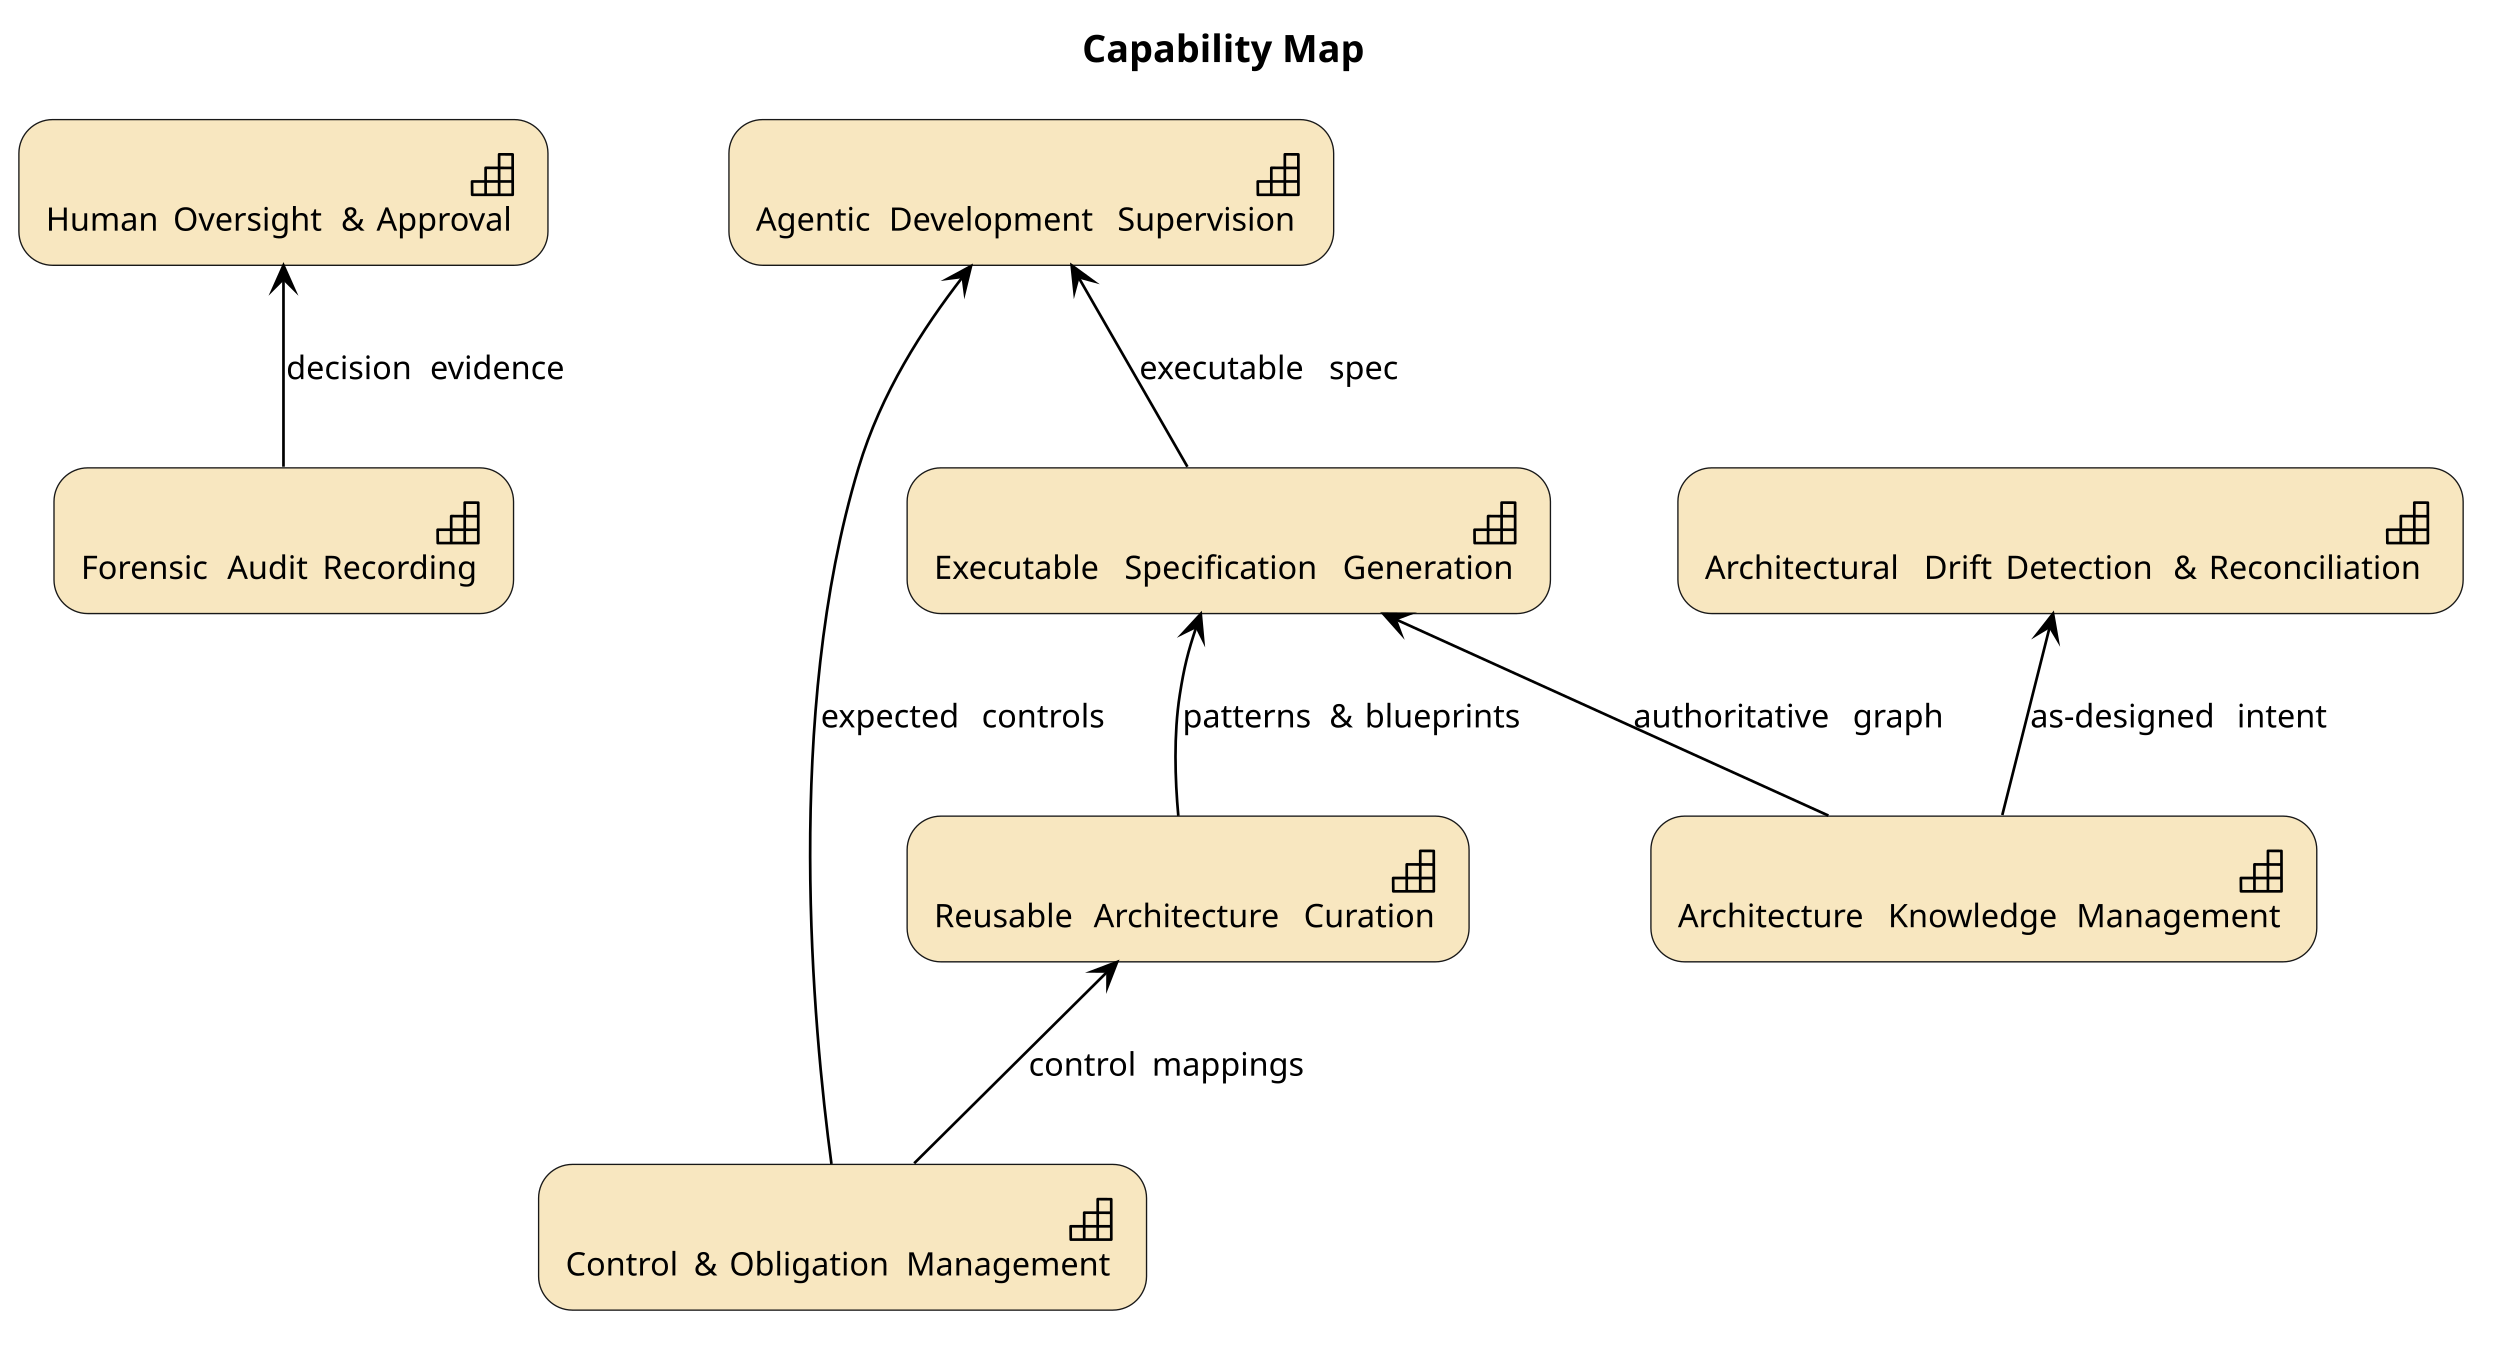
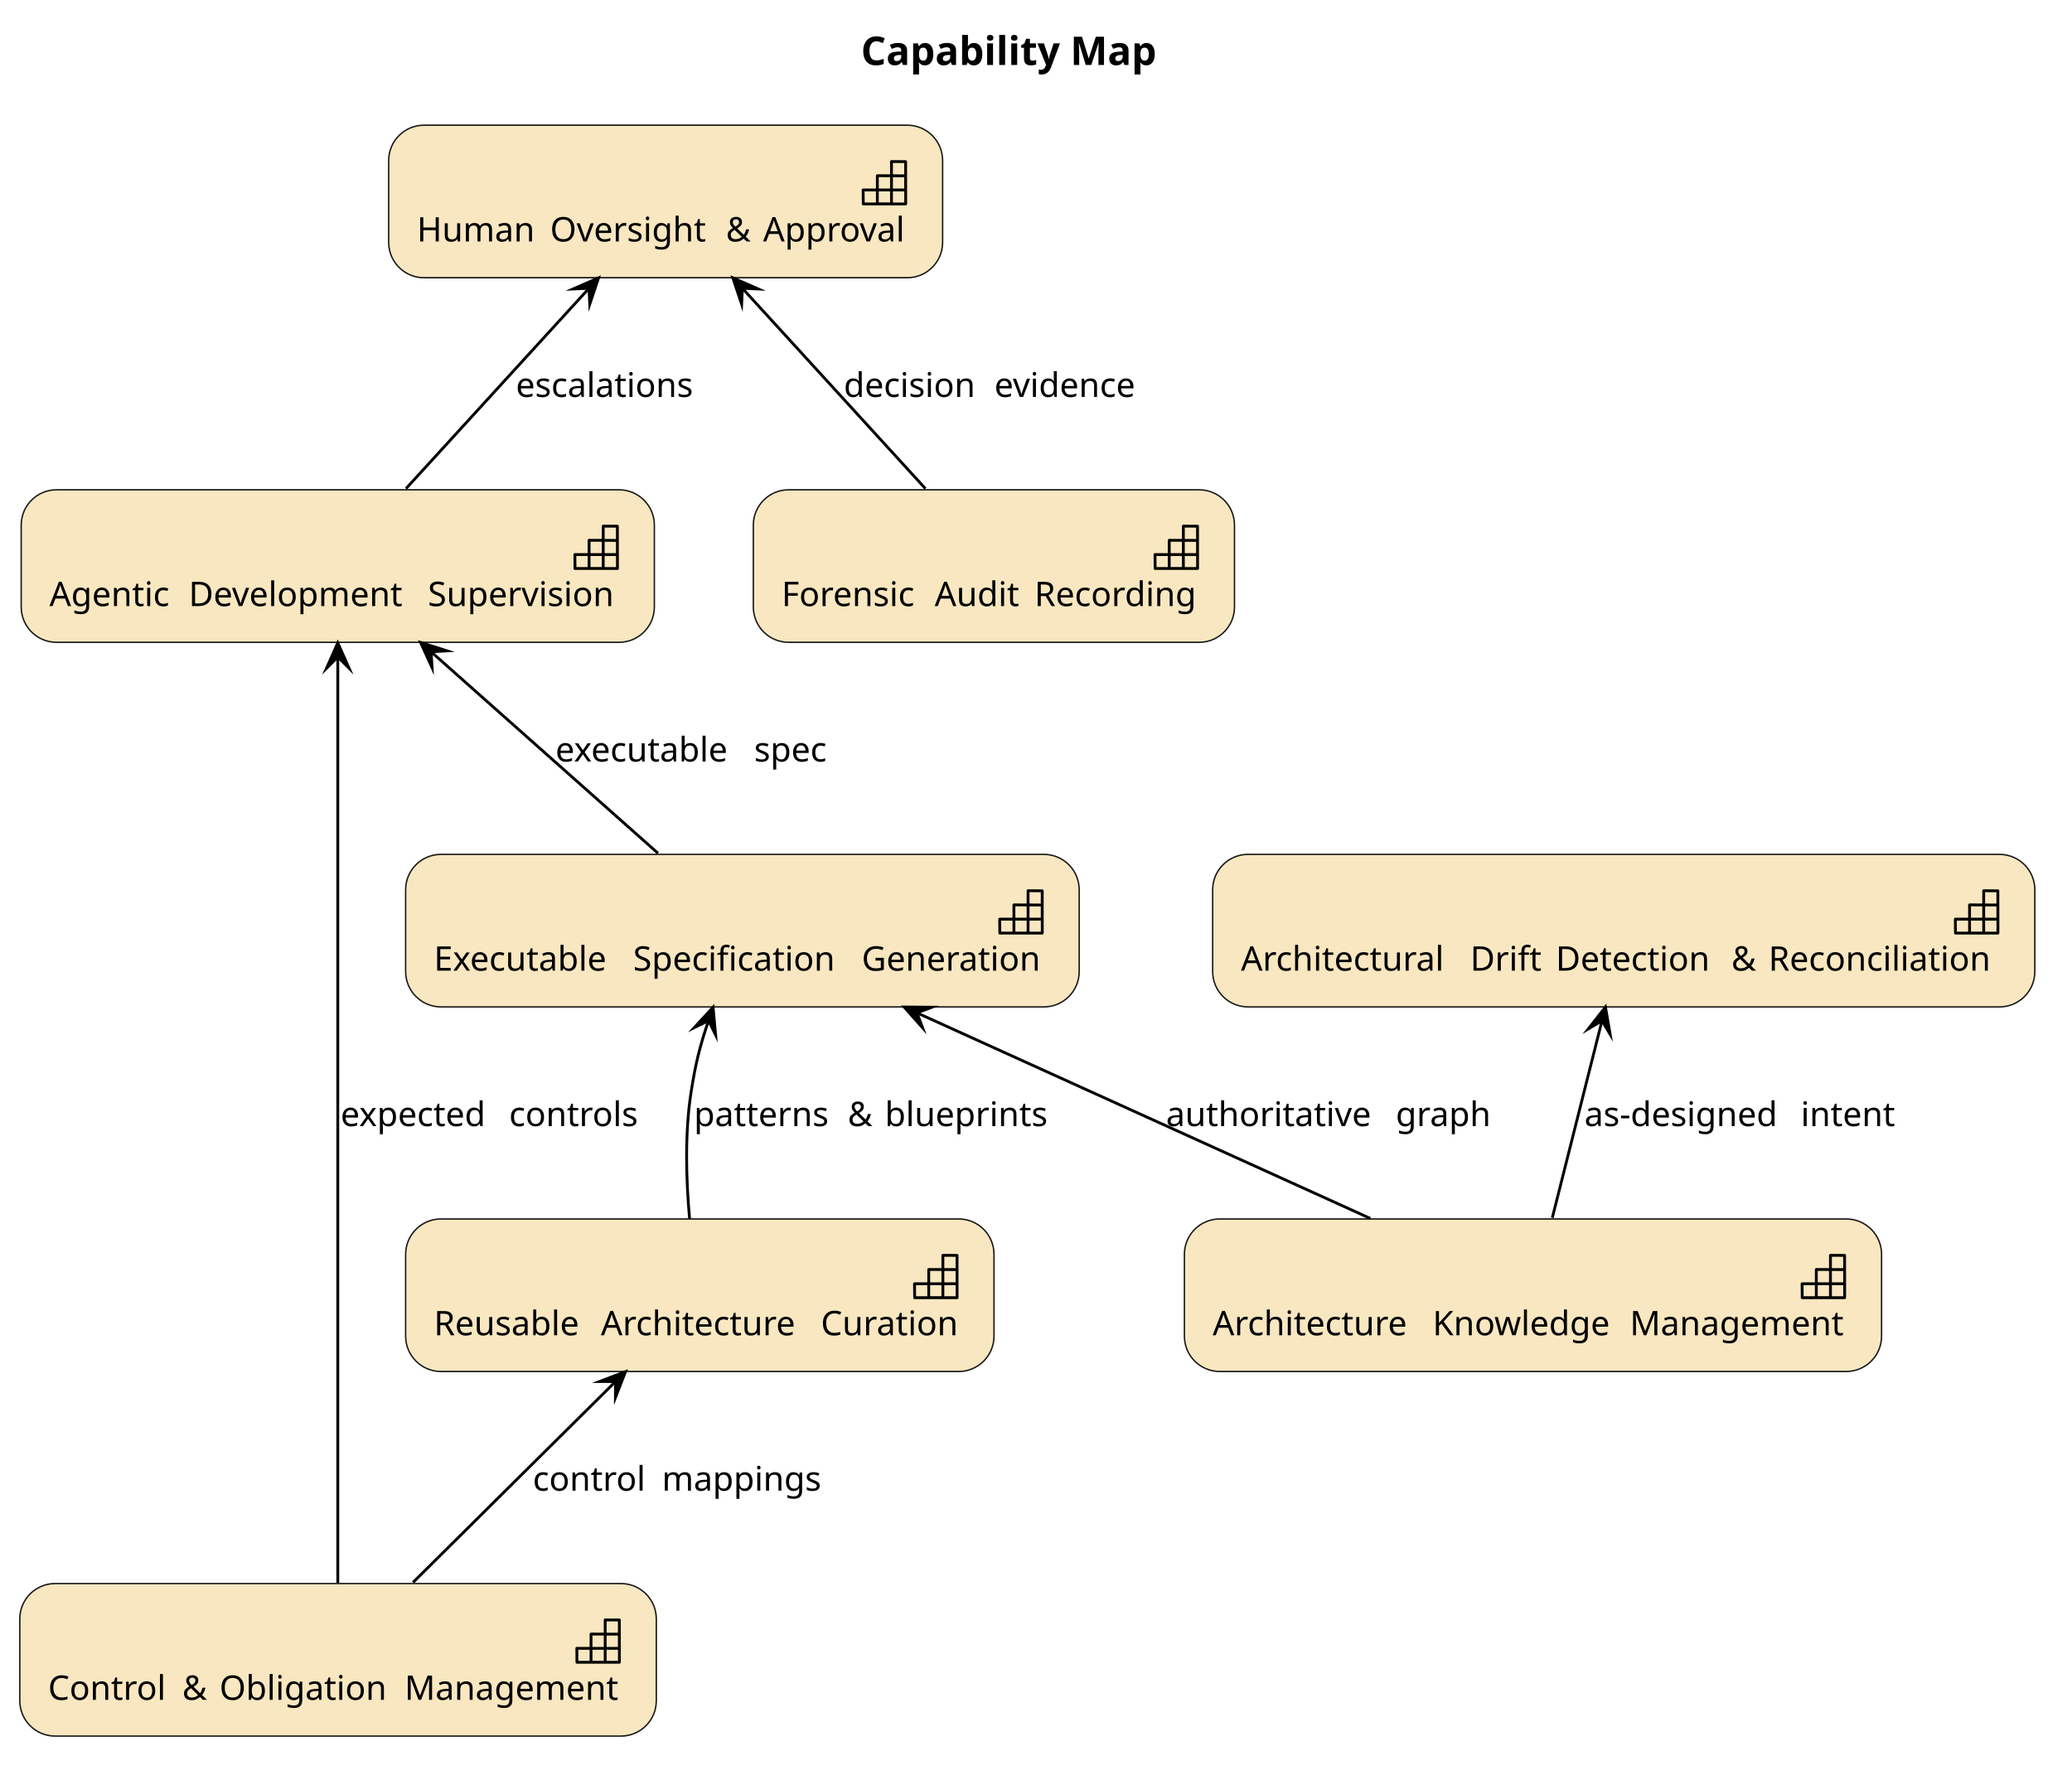
- <svg xmlns="http://www.w3.org/2000/svg" version="1.1" data-diagram-type="DESCRIPTION" style="width:926px;height:499px;background:#FFFFFF;" width="926px" height="499px" viewBox="0 0 926 499" zoomAndPan="magnify" preserveAspectRatio="none" contentStyleType="text/css">
+ <svg xmlns="http://www.w3.org/2000/svg" version="1.1" data-diagram-type="DESCRIPTION" style="width:733px;height:628px;background:#FFFFFF;" width="733px" height="628px" viewBox="0 0 733 628" zoomAndPan="magnify" preserveAspectRatio="none" contentStyleType="text/css">
  <defs />
  <g font-family="sans-serif" lengthAdjust="spacing">
    <g class="title" data-source-line="3">
-       <text x="400.824" y="22.995" fill="#000" font-size="14" textLength="117.701" font-weight="700">Capability Map</text>
+       <text x="304.574" y="22.995" fill="#000" font-size="14" textLength="117.701" font-weight="700">Capability Map</text>
    </g>
    <g class="entity" data-qualified-name="e_id18ec07397a9d5f" id="ent0001" data-source-line="92">
-       <rect x="611.5" y="302.297" width="246.635" height="53.969" fill="#F8E7C0" style="stroke:#181818;stroke-width:0.5;" rx="12.5" ry="12.5" />
-       <path d="M840.052,314.661 A0.5,0.5 0 0 0 839.548,315.161 L839.548,319.686 L835.046,319.665 A0.5,0.5 0 0 0 834.544,320.165 L834.544,324.718 L830.017,324.718 A0.5,0.5 0 0 0 829.516,325.221 L829.563,330.157 A0.5,0.5 0 0 0 830.064,330.651 L845.078,330.651 A0.5,0.5 0 0 0 845.578,330.151 L845.554,315.184 A0.5,0.5 0 0 0 845.056,314.684 M840.548,315.663 L844.554,315.683 L844.56,319.71 L840.548,319.69 M835.544,320.667 L839.548,320.686 L839.548,324.718 L835.544,324.718 M840.548,320.69 L844.554,320.71 L844.554,324.718 L840.548,324.718 M830.521,325.718 L834.544,325.718 L834.544,329.651 L830.56,329.651 M835.544,325.718 L839.548,325.718 L839.548,329.627 L835.544,329.627 M840.548,325.718 L844.57,325.718 L844.577,329.651 L840.548,329.651" fill="#000" />
-       <text x="621.5" y="343.436" fill="#000" font-size="12" textLength="73.992" font-family="Verdana">Architecture</text>
-       <text x="695.492" y="343.436" fill="#000" font-size="12" font-family="Verdana"> </text>
-       <text x="699.307" y="343.436" fill="#000" font-size="12" textLength="65.965" font-family="Verdana">Knowledge</text>
-       <text x="765.271" y="343.436" fill="#000" font-size="12" font-family="Verdana"> </text>
-       <text x="769.086" y="343.436" fill="#000" font-size="12" textLength="79.049" font-family="Verdana">Management</text>
+       <rect x="419" y="431.297" width="246.635" height="53.969" fill="#F8E7C0" style="stroke:#181818;stroke-width:0.5;" rx="12.5" ry="12.5" />
+       <path d="M647.552,443.661 A0.5,0.5 0 0 0 647.048,444.161 L647.048,448.686 L642.546,448.665 A0.5,0.5 0 0 0 642.044,449.165 L642.044,453.718 L637.517,453.718 A0.5,0.5 0 0 0 637.016,454.221 L637.063,459.157 A0.5,0.5 0 0 0 637.564,459.651 L652.578,459.651 A0.5,0.5 0 0 0 653.078,459.151 L653.054,444.184 A0.5,0.5 0 0 0 652.556,443.684 M648.048,444.663 L652.054,444.683 L652.06,448.71 L648.048,448.69 M643.044,449.667 L647.048,449.686 L647.048,453.718 L643.044,453.718 M648.048,449.69 L652.054,449.71 L652.054,453.718 L648.048,453.718 M638.021,454.718 L642.044,454.718 L642.044,458.651 L638.06,458.651 M643.044,454.718 L647.048,454.718 L647.048,458.627 L643.044,458.627 M648.048,454.718 L652.07,454.718 L652.077,458.651 L648.048,458.651" fill="#000" />
+       <text x="429" y="472.436" fill="#000" font-size="12" textLength="73.992" font-family="Verdana">Architecture</text>
+       <text x="502.992" y="472.436" fill="#000" font-size="12" font-family="Verdana"> </text>
+       <text x="506.807" y="472.436" fill="#000" font-size="12" textLength="65.965" font-family="Verdana">Knowledge</text>
+       <text x="572.771" y="472.436" fill="#000" font-size="12" font-family="Verdana"> </text>
+       <text x="576.586" y="472.436" fill="#000" font-size="12" textLength="79.049" font-family="Verdana">Management</text>
    </g>
    <g class="entity" data-qualified-name="e_idafba1b4ab1e756" id="ent0002" data-source-line="92">
-       <rect x="336" y="173.297" width="238.279" height="53.969" fill="#F8E7C0" style="stroke:#181818;stroke-width:0.5;" rx="12.5" ry="12.5" />
-       <path d="M556.196,185.661 A0.5,0.5 0 0 0 555.692,186.161 L555.692,190.686 L551.19,190.665 A0.5,0.5 0 0 0 550.689,191.165 L550.689,195.718 L546.161,195.718 A0.5,0.5 0 0 0 545.661,196.221 L545.708,201.157 A0.5,0.5 0 0 0 546.208,201.651 L561.222,201.651 A0.5,0.5 0 0 0 561.722,201.151 L561.699,186.184 A0.5,0.5 0 0 0 561.201,185.684 M556.692,186.663 L560.698,186.683 L560.704,190.71 L556.692,190.69 M551.689,191.667 L555.692,191.686 L555.692,195.718 L551.689,195.718 M556.692,191.69 L560.698,191.71 L560.698,195.718 L556.692,195.718 M546.665,196.718 L550.689,196.718 L550.689,200.651 L546.705,200.651 M551.689,196.718 L555.693,196.718 L555.693,200.627 L551.689,200.627 M556.693,196.718 L560.714,196.718 L560.722,200.651 L556.693,200.651" fill="#000" />
-       <text x="346" y="214.436" fill="#000" font-size="12" textLength="66.662" font-family="Verdana">Executable</text>
-       <text x="412.662" y="214.436" fill="#000" font-size="12" font-family="Verdana"> </text>
-       <text x="416.477" y="214.436" fill="#000" font-size="12" textLength="77.045" font-family="Verdana">Specification</text>
-       <text x="493.521" y="214.436" fill="#000" font-size="12" font-family="Verdana"> </text>
-       <text x="497.336" y="214.436" fill="#000" font-size="12" textLength="66.943" font-family="Verdana">Generation</text>
+       <rect x="143.5" y="302.297" width="238.279" height="53.969" fill="#F8E7C0" style="stroke:#181818;stroke-width:0.5;" rx="12.5" ry="12.5" />
+       <path d="M363.696,314.661 A0.5,0.5 0 0 0 363.192,315.161 L363.192,319.686 L358.69,319.665 A0.5,0.5 0 0 0 358.189,320.165 L358.189,324.718 L353.661,324.718 A0.5,0.5 0 0 0 353.161,325.221 L353.208,330.157 A0.5,0.5 0 0 0 353.708,330.651 L368.722,330.651 A0.5,0.5 0 0 0 369.222,330.151 L369.199,315.184 A0.5,0.5 0 0 0 368.701,314.684 M364.192,315.663 L368.198,315.683 L368.204,319.71 L364.192,319.69 M359.189,320.667 L363.192,320.686 L363.192,324.718 L359.189,324.718 M364.192,320.69 L368.198,320.71 L368.198,324.718 L364.192,324.718 M354.165,325.718 L358.189,325.718 L358.189,329.651 L354.205,329.651 M359.189,325.718 L363.193,325.718 L363.193,329.627 L359.189,329.627 M364.193,325.718 L368.214,325.718 L368.222,329.651 L364.193,329.651" fill="#000" />
+       <text x="153.5" y="343.436" fill="#000" font-size="12" textLength="66.662" font-family="Verdana">Executable</text>
+       <text x="220.162" y="343.436" fill="#000" font-size="12" font-family="Verdana"> </text>
+       <text x="223.977" y="343.436" fill="#000" font-size="12" textLength="77.045" font-family="Verdana">Specification</text>
+       <text x="301.021" y="343.436" fill="#000" font-size="12" font-family="Verdana"> </text>
+       <text x="304.836" y="343.436" fill="#000" font-size="12" textLength="66.943" font-family="Verdana">Generation</text>
    </g>
    <g class="entity" data-qualified-name="e_id4a1c34ab69d151" id="ent0003" data-source-line="92">
-       <rect x="270" y="44.297" width="223.988" height="53.969" fill="#F8E7C0" style="stroke:#181818;stroke-width:0.5;" rx="12.5" ry="12.5" />
-       <path d="M475.905,56.661 A0.5,0.5 0 0 0 475.401,57.161 L475.401,61.686 L470.899,61.665 A0.5,0.5 0 0 0 470.398,62.165 L470.398,66.718 L465.87,66.718 A0.5,0.5 0 0 0 465.37,67.221 L465.417,72.157 A0.5,0.5 0 0 0 465.917,72.651 L480.931,72.651 A0.5,0.5 0 0 0 481.431,72.151 L481.408,57.184 A0.5,0.5 0 0 0 480.909,56.684 M476.401,57.663 L480.407,57.683 L480.413,61.71 L476.401,61.69 M471.398,62.667 L475.401,62.686 L475.401,66.718 L471.398,66.718 M476.401,62.69 L480.407,62.71 L480.407,66.718 L476.401,66.718 M466.374,67.718 L470.398,67.718 L470.398,71.651 L466.414,71.651 M471.398,67.718 L475.402,67.718 L475.402,71.627 L471.398,71.627 M476.402,67.718 L480.423,67.718 L480.431,71.651 L476.402,71.651" fill="#000" />
-       <text x="280" y="85.436" fill="#000" font-size="12" textLength="45.451" font-family="Verdana">Agentic</text>
-       <text x="325.451" y="85.436" fill="#000" font-size="12" font-family="Verdana"> </text>
-       <text x="329.266" y="85.436" fill="#000" font-size="12" textLength="80.783" font-family="Verdana">Development</text>
-       <text x="410.049" y="85.436" fill="#000" font-size="12" font-family="Verdana"> </text>
-       <text x="413.863" y="85.436" fill="#000" font-size="12" textLength="70.125" font-family="Verdana">Supervision</text>
+       <rect x="7.5" y="173.297" width="223.988" height="53.969" fill="#F8E7C0" style="stroke:#181818;stroke-width:0.5;" rx="12.5" ry="12.5" />
+       <path d="M213.405,185.661 A0.5,0.5 0 0 0 212.901,186.161 L212.901,190.686 L208.399,190.665 A0.5,0.5 0 0 0 207.898,191.165 L207.898,195.718 L203.37,195.718 A0.5,0.5 0 0 0 202.87,196.221 L202.917,201.157 A0.5,0.5 0 0 0 203.417,201.651 L218.431,201.651 A0.5,0.5 0 0 0 218.931,201.151 L218.908,186.184 A0.5,0.5 0 0 0 218.409,185.684 M213.901,186.663 L217.907,186.683 L217.913,190.71 L213.901,190.69 M208.898,191.667 L212.901,191.686 L212.901,195.718 L208.898,195.718 M213.901,191.69 L217.907,191.71 L217.907,195.718 L213.901,195.718 M203.874,196.718 L207.898,196.718 L207.898,200.651 L203.914,200.651 M208.898,196.718 L212.902,196.718 L212.902,200.627 L208.898,200.627 M213.902,196.718 L217.923,196.718 L217.931,200.651 L213.902,200.651" fill="#000" />
+       <text x="17.5" y="214.436" fill="#000" font-size="12" textLength="45.451" font-family="Verdana">Agentic</text>
+       <text x="62.951" y="214.436" fill="#000" font-size="12" font-family="Verdana"> </text>
+       <text x="66.766" y="214.436" fill="#000" font-size="12" textLength="80.783" font-family="Verdana">Development</text>
+       <text x="147.549" y="214.436" fill="#000" font-size="12" font-family="Verdana"> </text>
+       <text x="151.363" y="214.436" fill="#000" font-size="12" textLength="70.125" font-family="Verdana">Supervision</text>
    </g>
    <g class="entity" data-qualified-name="e_idc29413a2099958" id="ent0004" data-source-line="92">
-       <rect x="20" y="173.297" width="170.217" height="53.969" fill="#F8E7C0" style="stroke:#181818;stroke-width:0.5;" rx="12.5" ry="12.5" />
-       <path d="M172.134,185.661 A0.5,0.5 0 0 0 171.63,186.161 L171.63,190.686 L167.128,190.665 A0.5,0.5 0 0 0 166.626,191.165 L166.626,195.718 L162.099,195.718 A0.5,0.5 0 0 0 161.598,196.221 L161.645,201.157 A0.5,0.5 0 0 0 162.146,201.651 L177.16,201.651 A0.5,0.5 0 0 0 177.66,201.151 L177.636,186.184 A0.5,0.5 0 0 0 177.138,185.684 M172.63,186.663 L176.636,186.683 L176.642,190.71 L172.63,190.69 M167.626,191.667 L171.63,191.686 L171.63,195.718 L167.626,195.718 M172.63,191.69 L176.636,191.71 L176.636,195.718 L172.63,195.718 M162.603,196.718 L166.626,196.718 L166.626,200.651 L162.642,200.651 M167.626,196.718 L171.63,196.718 L171.63,200.627 L167.626,200.627 M172.63,196.718 L176.652,196.718 L176.659,200.651 L172.63,200.651" fill="#000" />
-       <text x="30" y="214.436" fill="#000" font-size="12" textLength="50.35" font-family="Verdana">Forensic</text>
-       <text x="80.35" y="214.436" fill="#000" font-size="12" font-family="Verdana"> </text>
-       <text x="84.164" y="214.436" fill="#000" font-size="12" textLength="31.471" font-family="Verdana">Audit</text>
-       <text x="115.635" y="214.436" fill="#000" font-size="12" font-family="Verdana"> </text>
-       <text x="119.449" y="214.436" fill="#000" font-size="12" textLength="60.768" font-family="Verdana">Recording</text>
+       <rect x="266.5" y="173.297" width="170.217" height="53.969" fill="#F8E7C0" style="stroke:#181818;stroke-width:0.5;" rx="12.5" ry="12.5" />
+       <path d="M418.634,185.661 A0.5,0.5 0 0 0 418.13,186.161 L418.13,190.686 L413.628,190.665 A0.5,0.5 0 0 0 413.126,191.165 L413.126,195.718 L408.599,195.718 A0.5,0.5 0 0 0 408.098,196.221 L408.145,201.157 A0.5,0.5 0 0 0 408.646,201.651 L423.66,201.651 A0.5,0.5 0 0 0 424.16,201.151 L424.136,186.184 A0.5,0.5 0 0 0 423.638,185.684 M419.13,186.663 L423.136,186.683 L423.142,190.71 L419.13,190.69 M414.126,191.667 L418.13,191.686 L418.13,195.718 L414.126,195.718 M419.13,191.69 L423.136,191.71 L423.136,195.718 L419.13,195.718 M409.103,196.718 L413.126,196.718 L413.126,200.651 L409.142,200.651 M414.126,196.718 L418.13,196.718 L418.13,200.627 L414.126,200.627 M419.13,196.718 L423.152,196.718 L423.159,200.651 L419.13,200.651" fill="#000" />
+       <text x="276.5" y="214.436" fill="#000" font-size="12" textLength="50.35" font-family="Verdana">Forensic</text>
+       <text x="326.85" y="214.436" fill="#000" font-size="12" font-family="Verdana"> </text>
+       <text x="330.664" y="214.436" fill="#000" font-size="12" textLength="31.471" font-family="Verdana">Audit</text>
+       <text x="362.135" y="214.436" fill="#000" font-size="12" font-family="Verdana"> </text>
+       <text x="365.949" y="214.436" fill="#000" font-size="12" textLength="60.768" font-family="Verdana">Recording</text>
    </g>
    <g class="entity" data-qualified-name="e_id41aa3eb894c852" id="ent0005" data-source-line="92">
-       <rect x="621.5" y="173.297" width="290.85" height="53.969" fill="#F8E7C0" style="stroke:#181818;stroke-width:0.5;" rx="12.5" ry="12.5" />
-       <path d="M894.267,185.661 A0.5,0.5 0 0 0 893.763,186.161 L893.763,190.686 L889.261,190.665 A0.5,0.5 0 0 0 888.759,191.165 L888.759,195.718 L884.231,195.718 A0.5,0.5 0 0 0 883.731,196.221 L883.778,201.157 A0.5,0.5 0 0 0 884.279,201.651 L899.293,201.651 A0.5,0.5 0 0 0 899.793,201.151 L899.769,186.184 A0.5,0.5 0 0 0 899.271,185.684 M894.763,186.663 L898.769,186.683 L898.774,190.71 L894.763,190.69 M889.759,191.667 L893.763,191.686 L893.763,195.718 L889.759,195.718 M894.763,191.69 L898.769,191.71 L898.769,195.718 L894.763,195.718 M884.736,196.718 L888.759,196.718 L888.759,200.651 L884.775,200.651 M889.759,196.718 L893.763,196.718 L893.763,200.627 L889.759,200.627 M894.763,196.718 L898.784,196.718 L898.792,200.651 L894.763,200.651" fill="#000" />
-       <text x="631.5" y="214.436" fill="#000" font-size="12" textLength="77.297" font-family="Verdana">Architectural</text>
-       <text x="708.797" y="214.436" fill="#000" font-size="12" font-family="Verdana"> </text>
-       <text x="712.611" y="214.436" fill="#000" font-size="12" textLength="26.438" font-family="Verdana">Drift</text>
-       <text x="739.049" y="214.436" fill="#000" font-size="12" font-family="Verdana"> </text>
-       <text x="742.863" y="214.436" fill="#000" font-size="12" textLength="58.295" font-family="Verdana">Detection</text>
-       <text x="801.158" y="214.436" fill="#000" font-size="12" font-family="Verdana"> </text>
-       <text x="804.973" y="214.436" fill="#000" font-size="12" font-family="Verdana">&amp;</text>
-       <text x="814.33" y="214.436" fill="#000" font-size="12" font-family="Verdana"> </text>
-       <text x="818.145" y="214.436" fill="#000" font-size="12" textLength="84.205" font-family="Verdana">Reconciliation</text>
+       <rect x="429" y="302.297" width="290.85" height="53.969" fill="#F8E7C0" style="stroke:#181818;stroke-width:0.5;" rx="12.5" ry="12.5" />
+       <path d="M701.767,314.661 A0.5,0.5 0 0 0 701.263,315.161 L701.263,319.686 L696.761,319.665 A0.5,0.5 0 0 0 696.259,320.165 L696.259,324.718 L691.731,324.718 A0.5,0.5 0 0 0 691.231,325.221 L691.278,330.157 A0.5,0.5 0 0 0 691.779,330.651 L706.793,330.651 A0.5,0.5 0 0 0 707.293,330.151 L707.269,315.184 A0.5,0.5 0 0 0 706.771,314.684 M702.263,315.663 L706.269,315.683 L706.274,319.71 L702.263,319.69 M697.259,320.667 L701.263,320.686 L701.263,324.718 L697.259,324.718 M702.263,320.69 L706.269,320.71 L706.269,324.718 L702.263,324.718 M692.236,325.718 L696.259,325.718 L696.259,329.651 L692.275,329.651 M697.259,325.718 L701.263,325.718 L701.263,329.627 L697.259,329.627 M702.263,325.718 L706.284,325.718 L706.292,329.651 L702.263,329.651" fill="#000" />
+       <text x="439" y="343.436" fill="#000" font-size="12" textLength="77.297" font-family="Verdana">Architectural</text>
+       <text x="516.297" y="343.436" fill="#000" font-size="12" font-family="Verdana"> </text>
+       <text x="520.111" y="343.436" fill="#000" font-size="12" textLength="26.438" font-family="Verdana">Drift</text>
+       <text x="546.549" y="343.436" fill="#000" font-size="12" font-family="Verdana"> </text>
+       <text x="550.363" y="343.436" fill="#000" font-size="12" textLength="58.295" font-family="Verdana">Detection</text>
+       <text x="608.658" y="343.436" fill="#000" font-size="12" font-family="Verdana"> </text>
+       <text x="612.473" y="343.436" fill="#000" font-size="12" font-family="Verdana">&amp;</text>
+       <text x="621.83" y="343.436" fill="#000" font-size="12" font-family="Verdana"> </text>
+       <text x="625.645" y="343.436" fill="#000" font-size="12" textLength="84.205" font-family="Verdana">Reconciliation</text>
    </g>
    <g class="entity" data-qualified-name="e_id08f340a094e552" id="ent0006" data-source-line="92">
-       <rect x="7" y="44.297" width="195.963" height="53.969" fill="#F8E7C0" style="stroke:#181818;stroke-width:0.5;" rx="12.5" ry="12.5" />
-       <path d="M184.88,56.661 A0.5,0.5 0 0 0 184.376,57.161 L184.376,61.686 L179.874,61.665 A0.5,0.5 0 0 0 179.372,62.165 L179.372,66.718 L174.845,66.718 A0.5,0.5 0 0 0 174.345,67.221 L174.392,72.157 A0.5,0.5 0 0 0 174.892,72.651 L189.906,72.651 A0.5,0.5 0 0 0 190.406,72.151 L190.382,57.184 A0.5,0.5 0 0 0 189.884,56.684 M185.376,57.663 L189.382,57.683 L189.388,61.71 L185.376,61.69 M180.372,62.667 L184.376,62.686 L184.376,66.718 L180.372,66.718 M185.376,62.69 L189.382,62.71 L189.382,66.718 L185.376,66.718 M175.349,67.718 L179.372,67.718 L179.372,71.651 L175.388,71.651 M180.372,67.718 L184.376,67.718 L184.376,71.627 L180.372,71.627 M185.376,67.718 L189.398,67.718 L189.406,71.651 L185.376,71.651" fill="#000" />
-       <text x="17" y="85.436" fill="#000" font-size="12" textLength="43.277" font-family="Verdana">Human</text>
-       <text x="60.277" y="85.436" fill="#000" font-size="12" font-family="Verdana"> </text>
-       <text x="64.092" y="85.436" fill="#000" font-size="12" textLength="58.377" font-family="Verdana">Oversight</text>
-       <text x="122.469" y="85.436" fill="#000" font-size="12" font-family="Verdana"> </text>
-       <text x="126.283" y="85.436" fill="#000" font-size="12" font-family="Verdana">&amp;</text>
-       <text x="135.641" y="85.436" fill="#000" font-size="12" font-family="Verdana"> </text>
-       <text x="139.455" y="85.436" fill="#000" font-size="12" textLength="53.508" font-family="Verdana">Approval</text>
+       <rect x="137.5" y="44.297" width="195.963" height="53.969" fill="#F8E7C0" style="stroke:#181818;stroke-width:0.5;" rx="12.5" ry="12.5" />
+       <path d="M315.38,56.661 A0.5,0.5 0 0 0 314.876,57.161 L314.876,61.686 L310.374,61.665 A0.5,0.5 0 0 0 309.872,62.165 L309.872,66.718 L305.345,66.718 A0.5,0.5 0 0 0 304.845,67.221 L304.892,72.157 A0.5,0.5 0 0 0 305.392,72.651 L320.406,72.651 A0.5,0.5 0 0 0 320.906,72.151 L320.882,57.184 A0.5,0.5 0 0 0 320.384,56.684 M315.876,57.663 L319.882,57.683 L319.888,61.71 L315.876,61.69 M310.872,62.667 L314.876,62.686 L314.876,66.718 L310.872,66.718 M315.876,62.69 L319.882,62.71 L319.882,66.718 L315.876,66.718 M305.849,67.718 L309.872,67.718 L309.872,71.651 L305.888,71.651 M310.872,67.718 L314.876,67.718 L314.876,71.627 L310.872,71.627 M315.876,67.718 L319.898,67.718 L319.906,71.651 L315.876,71.651" fill="#000" />
+       <text x="147.5" y="85.436" fill="#000" font-size="12" textLength="43.277" font-family="Verdana">Human</text>
+       <text x="190.777" y="85.436" fill="#000" font-size="12" font-family="Verdana"> </text>
+       <text x="194.592" y="85.436" fill="#000" font-size="12" textLength="58.377" font-family="Verdana">Oversight</text>
+       <text x="252.969" y="85.436" fill="#000" font-size="12" font-family="Verdana"> </text>
+       <text x="256.783" y="85.436" fill="#000" font-size="12" font-family="Verdana">&amp;</text>
+       <text x="266.141" y="85.436" fill="#000" font-size="12" font-family="Verdana"> </text>
+       <text x="269.955" y="85.436" fill="#000" font-size="12" textLength="53.508" font-family="Verdana">Approval</text>
    </g>
    <g class="entity" data-qualified-name="e_id72468b5b403450" id="ent0007" data-source-line="92">
-       <rect x="199.5" y="431.297" width="225.178" height="53.969" fill="#F8E7C0" style="stroke:#181818;stroke-width:0.5;" rx="12.5" ry="12.5" />
-       <path d="M406.595,443.661 A0.5,0.5 0 0 0 406.091,444.161 L406.091,448.686 L401.589,448.665 A0.5,0.5 0 0 0 401.087,449.165 L401.087,453.718 L396.56,453.718 A0.5,0.5 0 0 0 396.059,454.221 L396.106,459.157 A0.5,0.5 0 0 0 396.607,459.651 L411.621,459.651 A0.5,0.5 0 0 0 412.121,459.151 L412.097,444.184 A0.5,0.5 0 0 0 411.599,443.684 M407.091,444.663 L411.097,444.683 L411.103,448.71 L407.091,448.69 M402.087,449.667 L406.091,449.686 L406.091,453.718 L402.087,453.718 M407.091,449.69 L411.097,449.71 L411.097,453.718 L407.091,453.718 M397.064,454.718 L401.087,454.718 L401.087,458.651 L397.103,458.651 M402.087,454.718 L406.091,454.718 L406.091,458.627 L402.087,458.627 M407.091,454.718 L411.113,454.718 L411.12,458.651 L407.091,458.651" fill="#000" />
-       <text x="209.5" y="472.436" fill="#000" font-size="12" textLength="43.641" font-family="Verdana">Control</text>
-       <text x="253.141" y="472.436" fill="#000" font-size="12" font-family="Verdana"> </text>
-       <text x="256.955" y="472.436" fill="#000" font-size="12" font-family="Verdana">&amp;</text>
-       <text x="266.313" y="472.436" fill="#000" font-size="12" font-family="Verdana"> </text>
-       <text x="270.127" y="472.436" fill="#000" font-size="12" textLength="61.688" font-family="Verdana">Obligation</text>
-       <text x="331.814" y="472.436" fill="#000" font-size="12" font-family="Verdana"> </text>
-       <text x="335.629" y="472.436" fill="#000" font-size="12" textLength="79.049" font-family="Verdana">Management</text>
+       <rect x="7" y="560.297" width="225.178" height="53.969" fill="#F8E7C0" style="stroke:#181818;stroke-width:0.5;" rx="12.5" ry="12.5" />
+       <path d="M214.095,572.661 A0.5,0.5 0 0 0 213.591,573.161 L213.591,577.686 L209.089,577.665 A0.5,0.5 0 0 0 208.587,578.165 L208.587,582.718 L204.06,582.718 A0.5,0.5 0 0 0 203.559,583.221 L203.606,588.157 A0.5,0.5 0 0 0 204.107,588.651 L219.121,588.651 A0.5,0.5 0 0 0 219.621,588.151 L219.597,573.184 A0.5,0.5 0 0 0 219.099,572.684 M214.591,573.663 L218.597,573.683 L218.603,577.71 L214.591,577.69 M209.587,578.667 L213.591,578.686 L213.591,582.718 L209.587,582.718 M214.591,578.69 L218.597,578.71 L218.597,582.718 L214.591,582.718 M204.564,583.718 L208.587,583.718 L208.587,587.651 L204.603,587.651 M209.587,583.718 L213.591,583.718 L213.591,587.627 L209.587,587.627 M214.591,583.718 L218.613,583.718 L218.62,587.651 L214.591,587.651" fill="#000" />
+       <text x="17" y="601.436" fill="#000" font-size="12" textLength="43.641" font-family="Verdana">Control</text>
+       <text x="60.641" y="601.436" fill="#000" font-size="12" font-family="Verdana"> </text>
+       <text x="64.455" y="601.436" fill="#000" font-size="12" font-family="Verdana">&amp;</text>
+       <text x="73.813" y="601.436" fill="#000" font-size="12" font-family="Verdana"> </text>
+       <text x="77.627" y="601.436" fill="#000" font-size="12" textLength="61.688" font-family="Verdana">Obligation</text>
+       <text x="139.314" y="601.436" fill="#000" font-size="12" font-family="Verdana"> </text>
+       <text x="143.129" y="601.436" fill="#000" font-size="12" textLength="79.049" font-family="Verdana">Management</text>
    </g>
    <g class="entity" data-qualified-name="e_id752d1de3794f5f" id="ent0008" data-source-line="92">
-       <rect x="336" y="302.297" width="208.145" height="53.969" fill="#F8E7C0" style="stroke:#181818;stroke-width:0.5;" rx="12.5" ry="12.5" />
-       <path d="M526.062,314.661 A0.5,0.5 0 0 0 525.558,315.161 L525.558,319.686 L521.056,319.665 A0.5,0.5 0 0 0 520.554,320.165 L520.554,324.718 L516.026,324.718 A0.5,0.5 0 0 0 515.526,325.221 L515.573,330.157 A0.5,0.5 0 0 0 516.073,330.651 L531.087,330.651 A0.5,0.5 0 0 0 531.588,330.151 L531.564,315.184 A0.5,0.5 0 0 0 531.066,314.684 M526.558,315.663 L530.564,315.683 L530.569,319.71 L526.558,319.69 M521.554,320.667 L525.558,320.686 L525.558,324.718 L521.554,324.718 M526.558,320.69 L530.564,320.71 L530.564,324.718 L526.558,324.718 M516.531,325.718 L520.554,325.718 L520.554,329.651 L516.57,329.651 M521.554,325.718 L525.558,325.718 L525.558,329.627 L521.554,329.627 M526.558,325.718 L530.579,325.718 L530.587,329.651 L526.558,329.651" fill="#000" />
-       <text x="346" y="343.436" fill="#000" font-size="12" textLength="55.266" font-family="Verdana">Reusable</text>
-       <text x="401.266" y="343.436" fill="#000" font-size="12" font-family="Verdana"> </text>
-       <text x="405.08" y="343.436" fill="#000" font-size="12" textLength="73.992" font-family="Verdana">Architecture</text>
-       <text x="479.072" y="343.436" fill="#000" font-size="12" font-family="Verdana"> </text>
-       <text x="482.887" y="343.436" fill="#000" font-size="12" textLength="51.258" font-family="Verdana">Curation</text>
+       <rect x="143.5" y="431.297" width="208.145" height="53.969" fill="#F8E7C0" style="stroke:#181818;stroke-width:0.5;" rx="12.5" ry="12.5" />
+       <path d="M333.562,443.661 A0.5,0.5 0 0 0 333.058,444.161 L333.058,448.686 L328.556,448.665 A0.5,0.5 0 0 0 328.054,449.165 L328.054,453.718 L323.526,453.718 A0.5,0.5 0 0 0 323.026,454.221 L323.073,459.157 A0.5,0.5 0 0 0 323.573,459.651 L338.587,459.651 A0.5,0.5 0 0 0 339.088,459.151 L339.064,444.184 A0.5,0.5 0 0 0 338.566,443.684 M334.058,444.663 L338.064,444.683 L338.069,448.71 L334.058,448.69 M329.054,449.667 L333.058,449.686 L333.058,453.718 L329.054,453.718 M334.058,449.69 L338.064,449.71 L338.064,453.718 L334.058,453.718 M324.031,454.718 L328.054,454.718 L328.054,458.651 L324.07,458.651 M329.054,454.718 L333.058,454.718 L333.058,458.627 L329.054,458.627 M334.058,454.718 L338.079,454.718 L338.087,458.651 L334.058,458.651" fill="#000" />
+       <text x="153.5" y="472.436" fill="#000" font-size="12" textLength="55.266" font-family="Verdana">Reusable</text>
+       <text x="208.766" y="472.436" fill="#000" font-size="12" font-family="Verdana"> </text>
+       <text x="212.58" y="472.436" fill="#000" font-size="12" textLength="73.992" font-family="Verdana">Architecture</text>
+       <text x="286.572" y="472.436" fill="#000" font-size="12" font-family="Verdana"> </text>
+       <text x="290.387" y="472.436" fill="#000" font-size="12" textLength="51.258" font-family="Verdana">Curation</text>
    </g>
    <g class="link" data-entity-1="ent0002" data-entity-2="ent0001" id="lnk10" data-source-line="349" data-link-type="dependency">
-       <path d="M516.894,229.372 C565.054,251.212 628.99,280.217 677.26,302.107" style="stroke:#000;stroke-width:1;" fill="none" id="e_idafba1b4ab1e756-backto-e_id18ec07397a9d5f" />
-       <polygon points="512.34,227.307,518.885,234.667,516.894,229.372,522.189,227.381,512.34,227.307" fill="#000" style="stroke:#000;stroke-width:1;stroke-linejoin:miter;stroke-miterlimit:10;" />
-       <text x="605" y="269.436" fill="#000" font-size="12" textLength="77.461" font-family="Verdana">authoritative</text>
-       <text x="682.461" y="269.436" fill="#000" font-size="12" font-family="Verdana"> </text>
-       <text x="686.275" y="269.436" fill="#000" font-size="12" textLength="35.127" font-family="Verdana">graph</text>
+       <path d="M324.394,358.372 C372.554,380.212 436.49,409.217 484.76,431.107" style="stroke:#000;stroke-width:1;" fill="none" id="e_idafba1b4ab1e756-backto-e_id18ec07397a9d5f" />
+       <polygon points="319.84,356.307,326.385,363.667,324.394,358.372,329.689,356.381,319.84,356.307" fill="#000" style="stroke:#000;stroke-width:1;stroke-linejoin:miter;stroke-miterlimit:10;" />
+       <text x="412.5" y="398.436" fill="#000" font-size="12" textLength="77.461" font-family="Verdana">authoritative</text>
+       <text x="489.961" y="398.436" fill="#000" font-size="12" font-family="Verdana"> </text>
+       <text x="493.775" y="398.436" fill="#000" font-size="12" textLength="35.127" font-family="Verdana">graph</text>
    </g>
    <g class="link" data-entity-1="ent0005" data-entity-2="ent0001" id="lnk12" data-source-line="349" data-link-type="dependency">
-       <path d="M759.227,232.155 C753.737,253.925 747.17,280.007 741.65,301.887" style="stroke:#000;stroke-width:1;" fill="none" id="e_id41aa3eb894c852-backto-e_id18ec07397a9d5f" />
-       <polygon points="760.45,227.307,754.371,235.056,759.227,232.155,762.128,237.012,760.45,227.307" fill="#000" style="stroke:#000;stroke-width:1;stroke-linejoin:miter;stroke-miterlimit:10;" />
-       <text x="752" y="269.436" fill="#000" font-size="12" textLength="72.744" font-family="Verdana">as-designed</text>
-       <text x="824.744" y="269.436" fill="#000" font-size="12" font-family="Verdana"> </text>
-       <text x="828.559" y="269.436" fill="#000" font-size="12" textLength="35.338" font-family="Verdana">intent</text>
+       <path d="M566.727,361.155 C561.237,382.925 554.67,409.007 549.15,430.887" style="stroke:#000;stroke-width:1;" fill="none" id="e_id41aa3eb894c852-backto-e_id18ec07397a9d5f" />
+       <polygon points="567.95,356.307,561.871,364.056,566.727,361.155,569.628,366.012,567.95,356.307" fill="#000" style="stroke:#000;stroke-width:1;stroke-linejoin:miter;stroke-miterlimit:10;" />
+       <text x="560.5" y="398.436" fill="#000" font-size="12" textLength="72.744" font-family="Verdana">as-designed</text>
+       <text x="633.244" y="398.436" fill="#000" font-size="12" font-family="Verdana"> </text>
+       <text x="637.059" y="398.436" fill="#000" font-size="12" textLength="35.338" font-family="Verdana">intent</text>
    </g>
    <g class="link" data-entity-1="ent0002" data-entity-2="ent0008" id="lnk14" data-source-line="349" data-link-type="dependency">
-       <path d="M443.154,232.112 C440.004,241.402 438.57,247.307 437,257.297 C434.69,272.047 435.23,288.717 436.45,302.187" style="stroke:#000;stroke-width:1;" fill="none" id="e_idafba1b4ab1e756-backto-e_id752d1de3794f5f" />
-       <polygon points="444.76,227.377,438.082,234.616,443.154,232.112,445.658,237.185,444.76,227.377" fill="#000" style="stroke:#000;stroke-width:1;stroke-linejoin:miter;stroke-miterlimit:10;" />
-       <text x="438" y="269.436" fill="#000" font-size="12" textLength="50.555" font-family="Verdana">patterns</text>
-       <text x="488.555" y="269.436" fill="#000" font-size="12" font-family="Verdana"> </text>
-       <text x="492.369" y="269.436" fill="#000" font-size="12" font-family="Verdana">&amp;</text>
-       <text x="501.727" y="269.436" fill="#000" font-size="12" font-family="Verdana"> </text>
-       <text x="505.541" y="269.436" fill="#000" font-size="12" textLength="60.387" font-family="Verdana">blueprints</text>
+       <path d="M250.654,361.112 C247.504,370.402 246.07,376.307 244.5,386.297 C242.19,401.047 242.73,417.717 243.95,431.187" style="stroke:#000;stroke-width:1;" fill="none" id="e_idafba1b4ab1e756-backto-e_id752d1de3794f5f" />
+       <polygon points="252.26,356.377,245.582,363.616,250.654,361.112,253.158,366.185,252.26,356.377" fill="#000" style="stroke:#000;stroke-width:1;stroke-linejoin:miter;stroke-miterlimit:10;" />
+       <text x="245.5" y="398.436" fill="#000" font-size="12" textLength="50.555" font-family="Verdana">patterns</text>
+       <text x="296.055" y="398.436" fill="#000" font-size="12" font-family="Verdana"> </text>
+       <text x="299.869" y="398.436" fill="#000" font-size="12" font-family="Verdana">&amp;</text>
+       <text x="309.227" y="398.436" fill="#000" font-size="12" font-family="Verdana"> </text>
+       <text x="313.041" y="398.436" fill="#000" font-size="12" textLength="60.387" font-family="Verdana">blueprints</text>
    </g>
    <g class="link" data-entity-1="ent0008" data-entity-2="ent0007" id="lnk16" data-source-line="349" data-link-type="dependency">
-       <path d="M410.241,359.829 C388.301,381.599 360.67,409.007 338.62,430.887" style="stroke:#000;stroke-width:1;" fill="none" id="e_id752d1de3794f5f-backto-e_id72468b5b403450" />
-       <polygon points="413.79,356.307,404.584,359.807,410.241,359.829,410.219,365.485,413.79,356.307" fill="#000" style="stroke:#000;stroke-width:1;stroke-linejoin:miter;stroke-miterlimit:10;" />
-       <text x="381" y="398.436" fill="#000" font-size="12" textLength="41.859" font-family="Verdana">control</text>
-       <text x="422.859" y="398.436" fill="#000" font-size="12" font-family="Verdana"> </text>
-       <text x="426.674" y="398.436" fill="#000" font-size="12" textLength="59.086" font-family="Verdana">mappings</text>
+       <path d="M217.741,488.829 C195.801,510.599 168.17,538.007 146.12,559.887" style="stroke:#000;stroke-width:1;" fill="none" id="e_id752d1de3794f5f-backto-e_id72468b5b403450" />
+       <polygon points="221.29,485.307,212.084,488.807,217.741,488.829,217.719,494.485,221.29,485.307" fill="#000" style="stroke:#000;stroke-width:1;stroke-linejoin:miter;stroke-miterlimit:10;" />
+       <text x="188.5" y="527.436" fill="#000" font-size="12" textLength="41.859" font-family="Verdana">control</text>
+       <text x="230.359" y="527.436" fill="#000" font-size="12" font-family="Verdana"> </text>
+       <text x="234.174" y="527.436" fill="#000" font-size="12" textLength="59.086" font-family="Verdana">mappings</text>
    </g>
    <g class="link" data-entity-1="ent0003" data-entity-2="ent0007" id="lnk18" data-source-line="349" data-link-type="dependency">
-       <path d="M356.603,102.534 C341.693,121.834 326.39,145.477 318,173.297 C290.44,264.657 301.12,380.167 307.97,431.117" style="stroke:#000;stroke-width:1;" fill="none" id="e_id4a1c34ab69d151-backto-e_id72468b5b403450" />
-       <polygon points="359.66,98.577,350.992,103.254,356.603,102.534,357.323,108.145,359.66,98.577" fill="#000" style="stroke:#000;stroke-width:1;stroke-linejoin:miter;stroke-miterlimit:10;" />
-       <text x="304" y="269.436" fill="#000" font-size="12" textLength="55.787" font-family="Verdana">expected</text>
-       <text x="359.787" y="269.436" fill="#000" font-size="12" font-family="Verdana"> </text>
-       <text x="363.602" y="269.436" fill="#000" font-size="12" textLength="48.111" font-family="Verdana">controls</text>
+       <path d="M119.5,232.457 C119.5,302.697 119.5,489.827 119.5,560.097" style="stroke:#000;stroke-width:1;" fill="none" id="e_id4a1c34ab69d151-backto-e_id72468b5b403450" />
+       <polygon points="119.5,227.457,115.5,236.457,119.5,232.457,123.5,236.457,119.5,227.457" fill="#000" style="stroke:#000;stroke-width:1;stroke-linejoin:miter;stroke-miterlimit:10;" />
+       <text x="120.5" y="398.436" fill="#000" font-size="12" textLength="55.787" font-family="Verdana">expected</text>
+       <text x="176.287" y="398.436" fill="#000" font-size="12" font-family="Verdana"> </text>
+       <text x="180.102" y="398.436" fill="#000" font-size="12" textLength="48.111" font-family="Verdana">controls</text>
    </g>
    <g class="link" data-entity-1="ent0003" data-entity-2="ent0002" id="lnk20" data-source-line="349" data-link-type="dependency">
-       <path d="M399.441,102.642 C411.951,124.412 427.24,151.007 439.82,172.887" style="stroke:#000;stroke-width:1;" fill="none" id="e_id4a1c34ab69d151-backto-e_idafba1b4ab1e756" />
-       <polygon points="396.95,98.307,397.966,108.103,399.441,102.642,404.902,104.117,396.95,98.307" fill="#000" style="stroke:#000;stroke-width:1;stroke-linejoin:miter;stroke-miterlimit:10;" />
-       <text x="422" y="140.436" fill="#000" font-size="12" textLength="66.463" font-family="Verdana">executable</text>
-       <text x="488.463" y="140.436" fill="#000" font-size="12" font-family="Verdana"> </text>
-       <text x="492.277" y="140.436" fill="#000" font-size="12" textLength="27.85" font-family="Verdana">spec</text>
+       <path d="M152.519,230.627 C177.039,252.397 208.13,280.007 232.76,301.887" style="stroke:#000;stroke-width:1;" fill="none" id="e_id4a1c34ab69d151-backto-e_idafba1b4ab1e756" />
+       <polygon points="148.78,227.307,152.854,236.273,152.519,230.627,158.166,230.291,148.78,227.307" fill="#000" style="stroke:#000;stroke-width:1;stroke-linejoin:miter;stroke-miterlimit:10;" />
+       <text x="196.5" y="269.436" fill="#000" font-size="12" textLength="66.463" font-family="Verdana">executable</text>
+       <text x="262.963" y="269.436" fill="#000" font-size="12" font-family="Verdana"> </text>
+       <text x="266.777" y="269.436" fill="#000" font-size="12" textLength="27.85" font-family="Verdana">spec</text>
    </g>
    <g class="link" data-entity-1="ent0006" data-entity-2="ent0004" id="lnk22" data-source-line="349" data-link-type="dependency">
-       <path d="M105,103.307 C105,125.077 105,151.007 105,172.887" style="stroke:#000;stroke-width:1;" fill="none" id="e_id08f340a094e552-backto-e_idc29413a2099958" />
-       <polygon points="105,98.307,101,107.307,105,103.307,109,107.307,105,98.307" fill="#000" style="stroke:#000;stroke-width:1;stroke-linejoin:miter;stroke-miterlimit:10;" />
-       <text x="106" y="140.436" fill="#000" font-size="12" textLength="49.465" font-family="Verdana">decision</text>
-       <text x="155.465" y="140.436" fill="#000" font-size="12" font-family="Verdana"> </text>
-       <text x="159.279" y="140.436" fill="#000" font-size="12" textLength="54.404" font-family="Verdana">evidence</text>
+       <path d="M262.623,101.998 C282.513,123.768 307.39,151.007 327.38,172.887" style="stroke:#000;stroke-width:1;" fill="none" id="e_id08f340a094e552-backto-e_idc29413a2099958" />
+       <polygon points="259.25,98.307,262.368,107.649,262.623,101.998,268.274,102.253,259.25,98.307" fill="#000" style="stroke:#000;stroke-width:1;stroke-linejoin:miter;stroke-miterlimit:10;" />
+       <text x="298.5" y="140.436" fill="#000" font-size="12" textLength="49.465" font-family="Verdana">decision</text>
+       <text x="347.965" y="140.436" fill="#000" font-size="12" font-family="Verdana"> </text>
+       <text x="351.779" y="140.436" fill="#000" font-size="12" textLength="54.404" font-family="Verdana">evidence</text>
+     </g>
+     <g class="link" data-entity-1="ent0006" data-entity-2="ent0003" id="lnk24" data-source-line="349" data-link-type="dependency">
+       <path d="M208.377,101.998 C188.487,123.768 163.61,151.007 143.62,172.887" style="stroke:#000;stroke-width:1;" fill="none" id="e_id08f340a094e552-backto-e_id4a1c34ab69d151" />
+       <polygon points="211.75,98.307,202.726,102.253,208.377,101.998,208.632,107.649,211.75,98.307" fill="#000" style="stroke:#000;stroke-width:1;stroke-linejoin:miter;stroke-miterlimit:10;" />
+       <text x="182.5" y="140.436" fill="#000" font-size="12" textLength="67.512" font-family="Verdana">escalations</text>
    </g>
  </g>
</svg>
